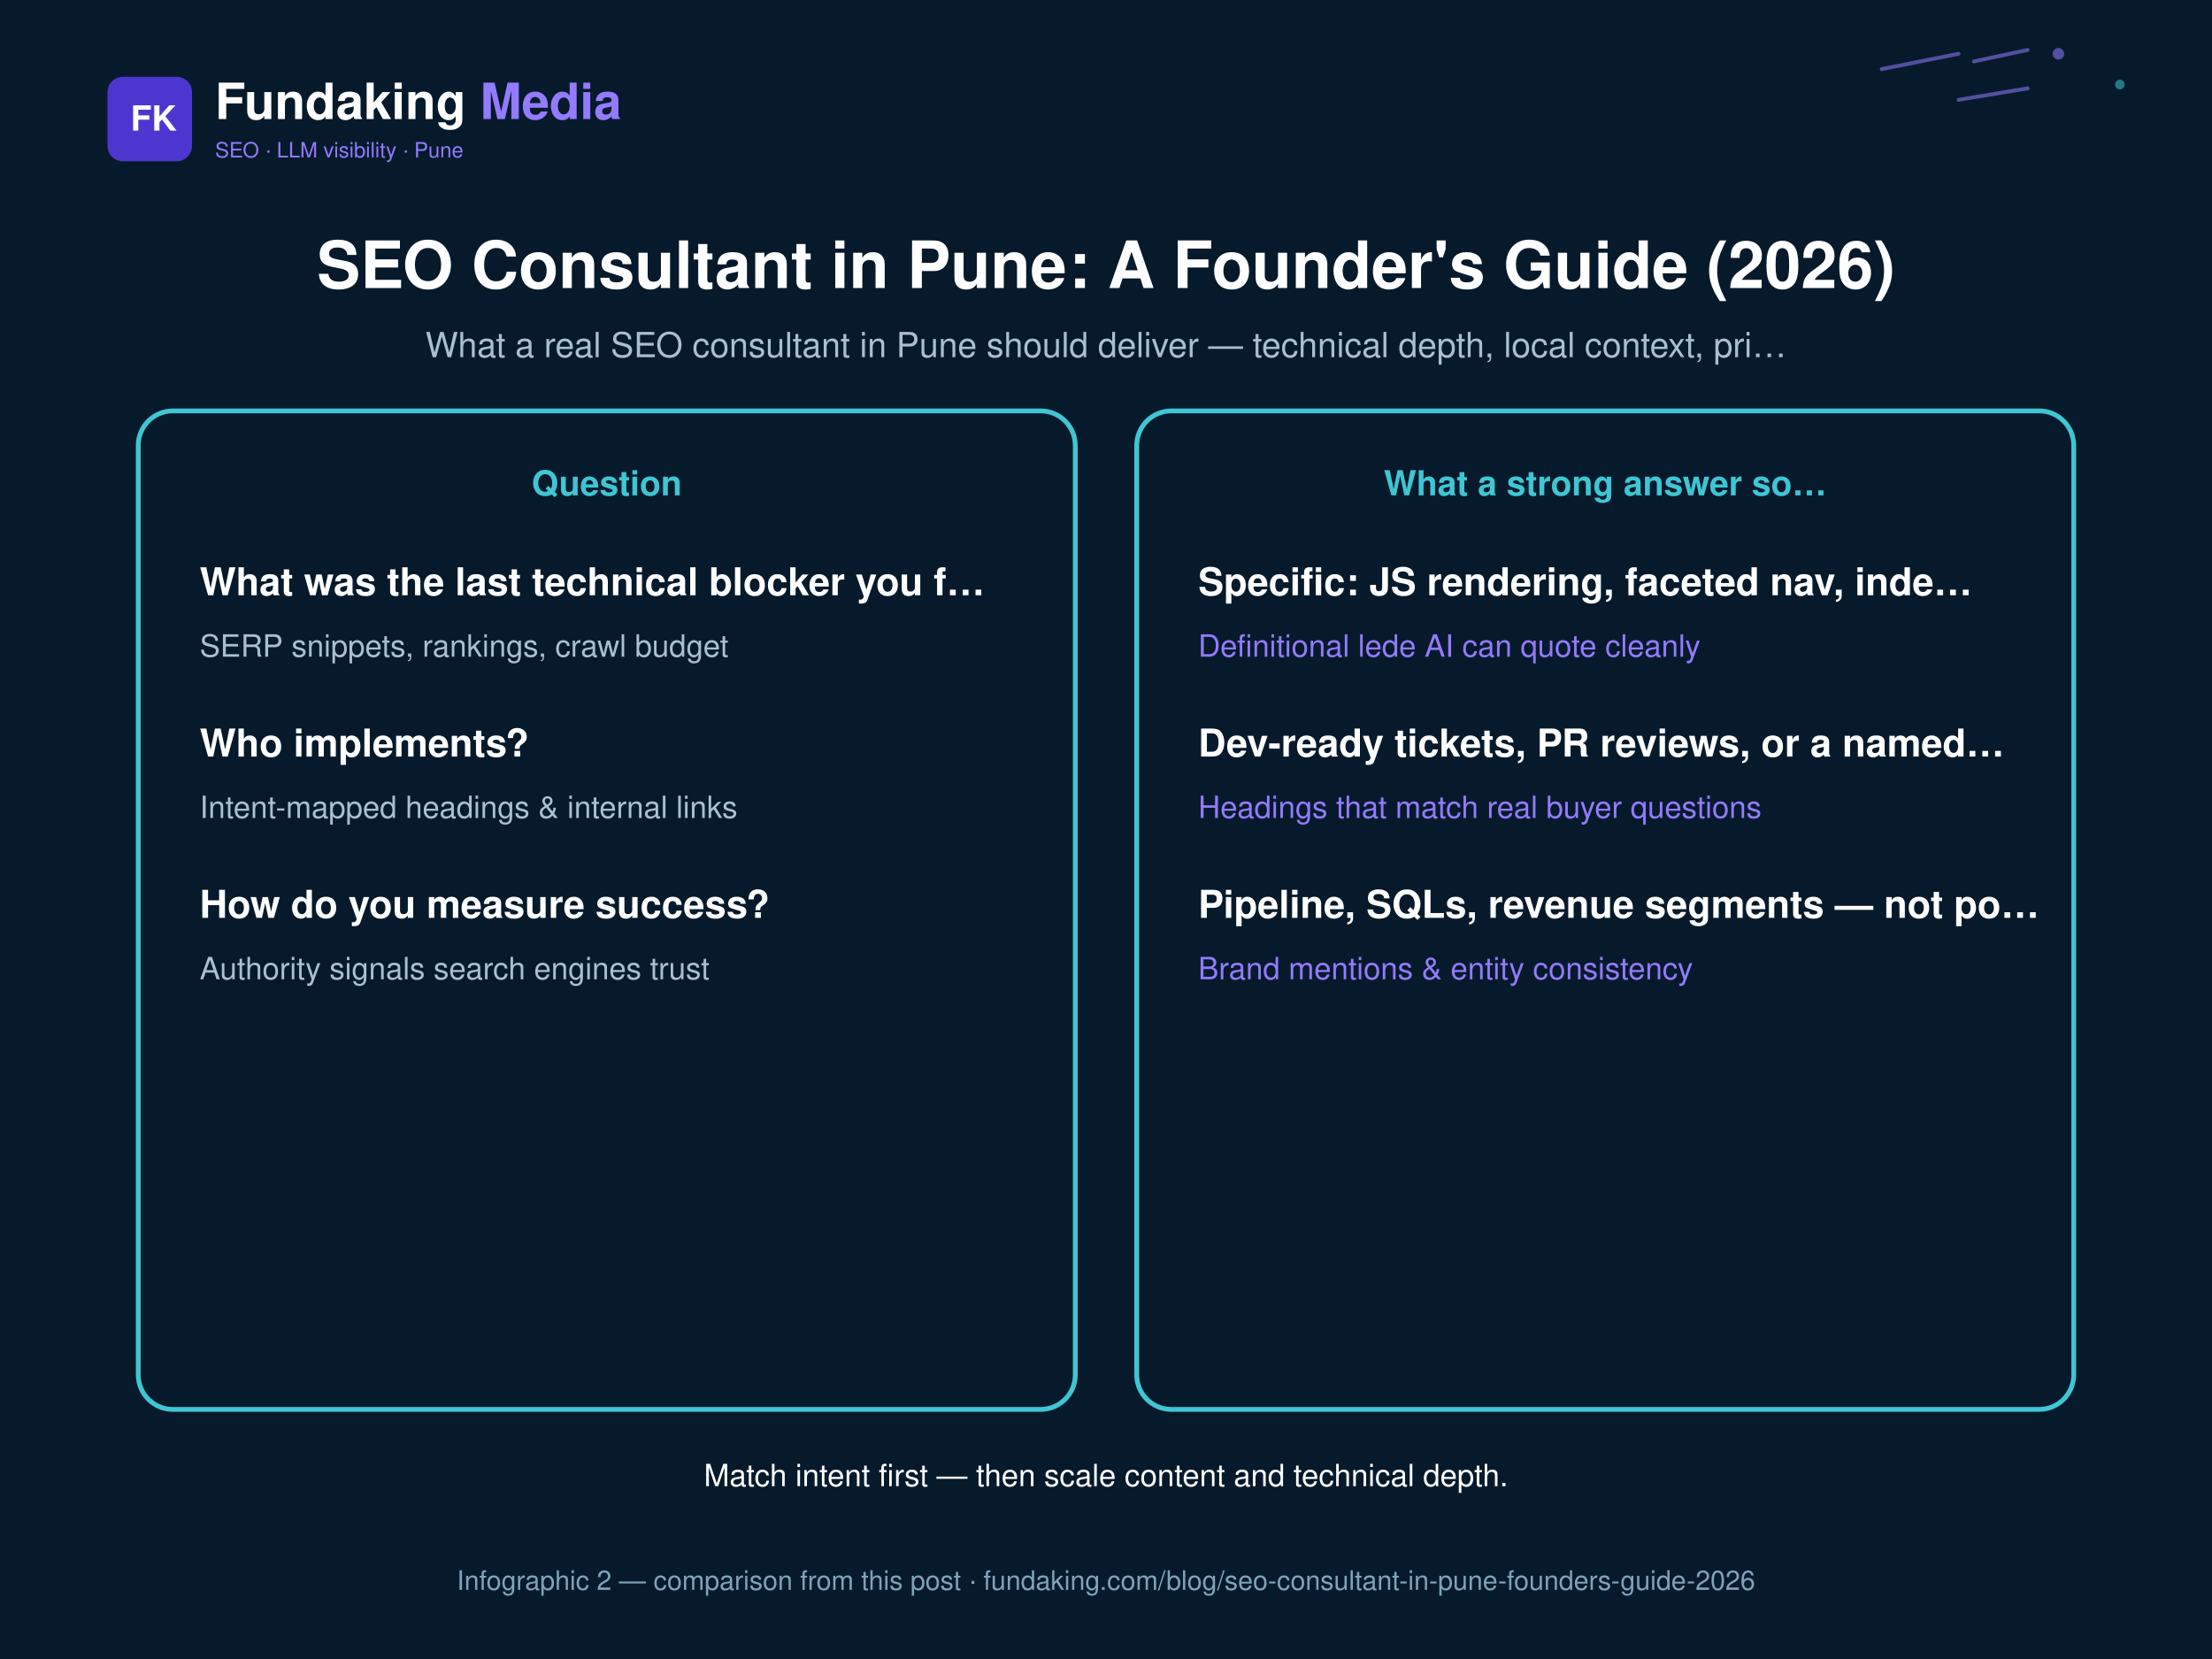
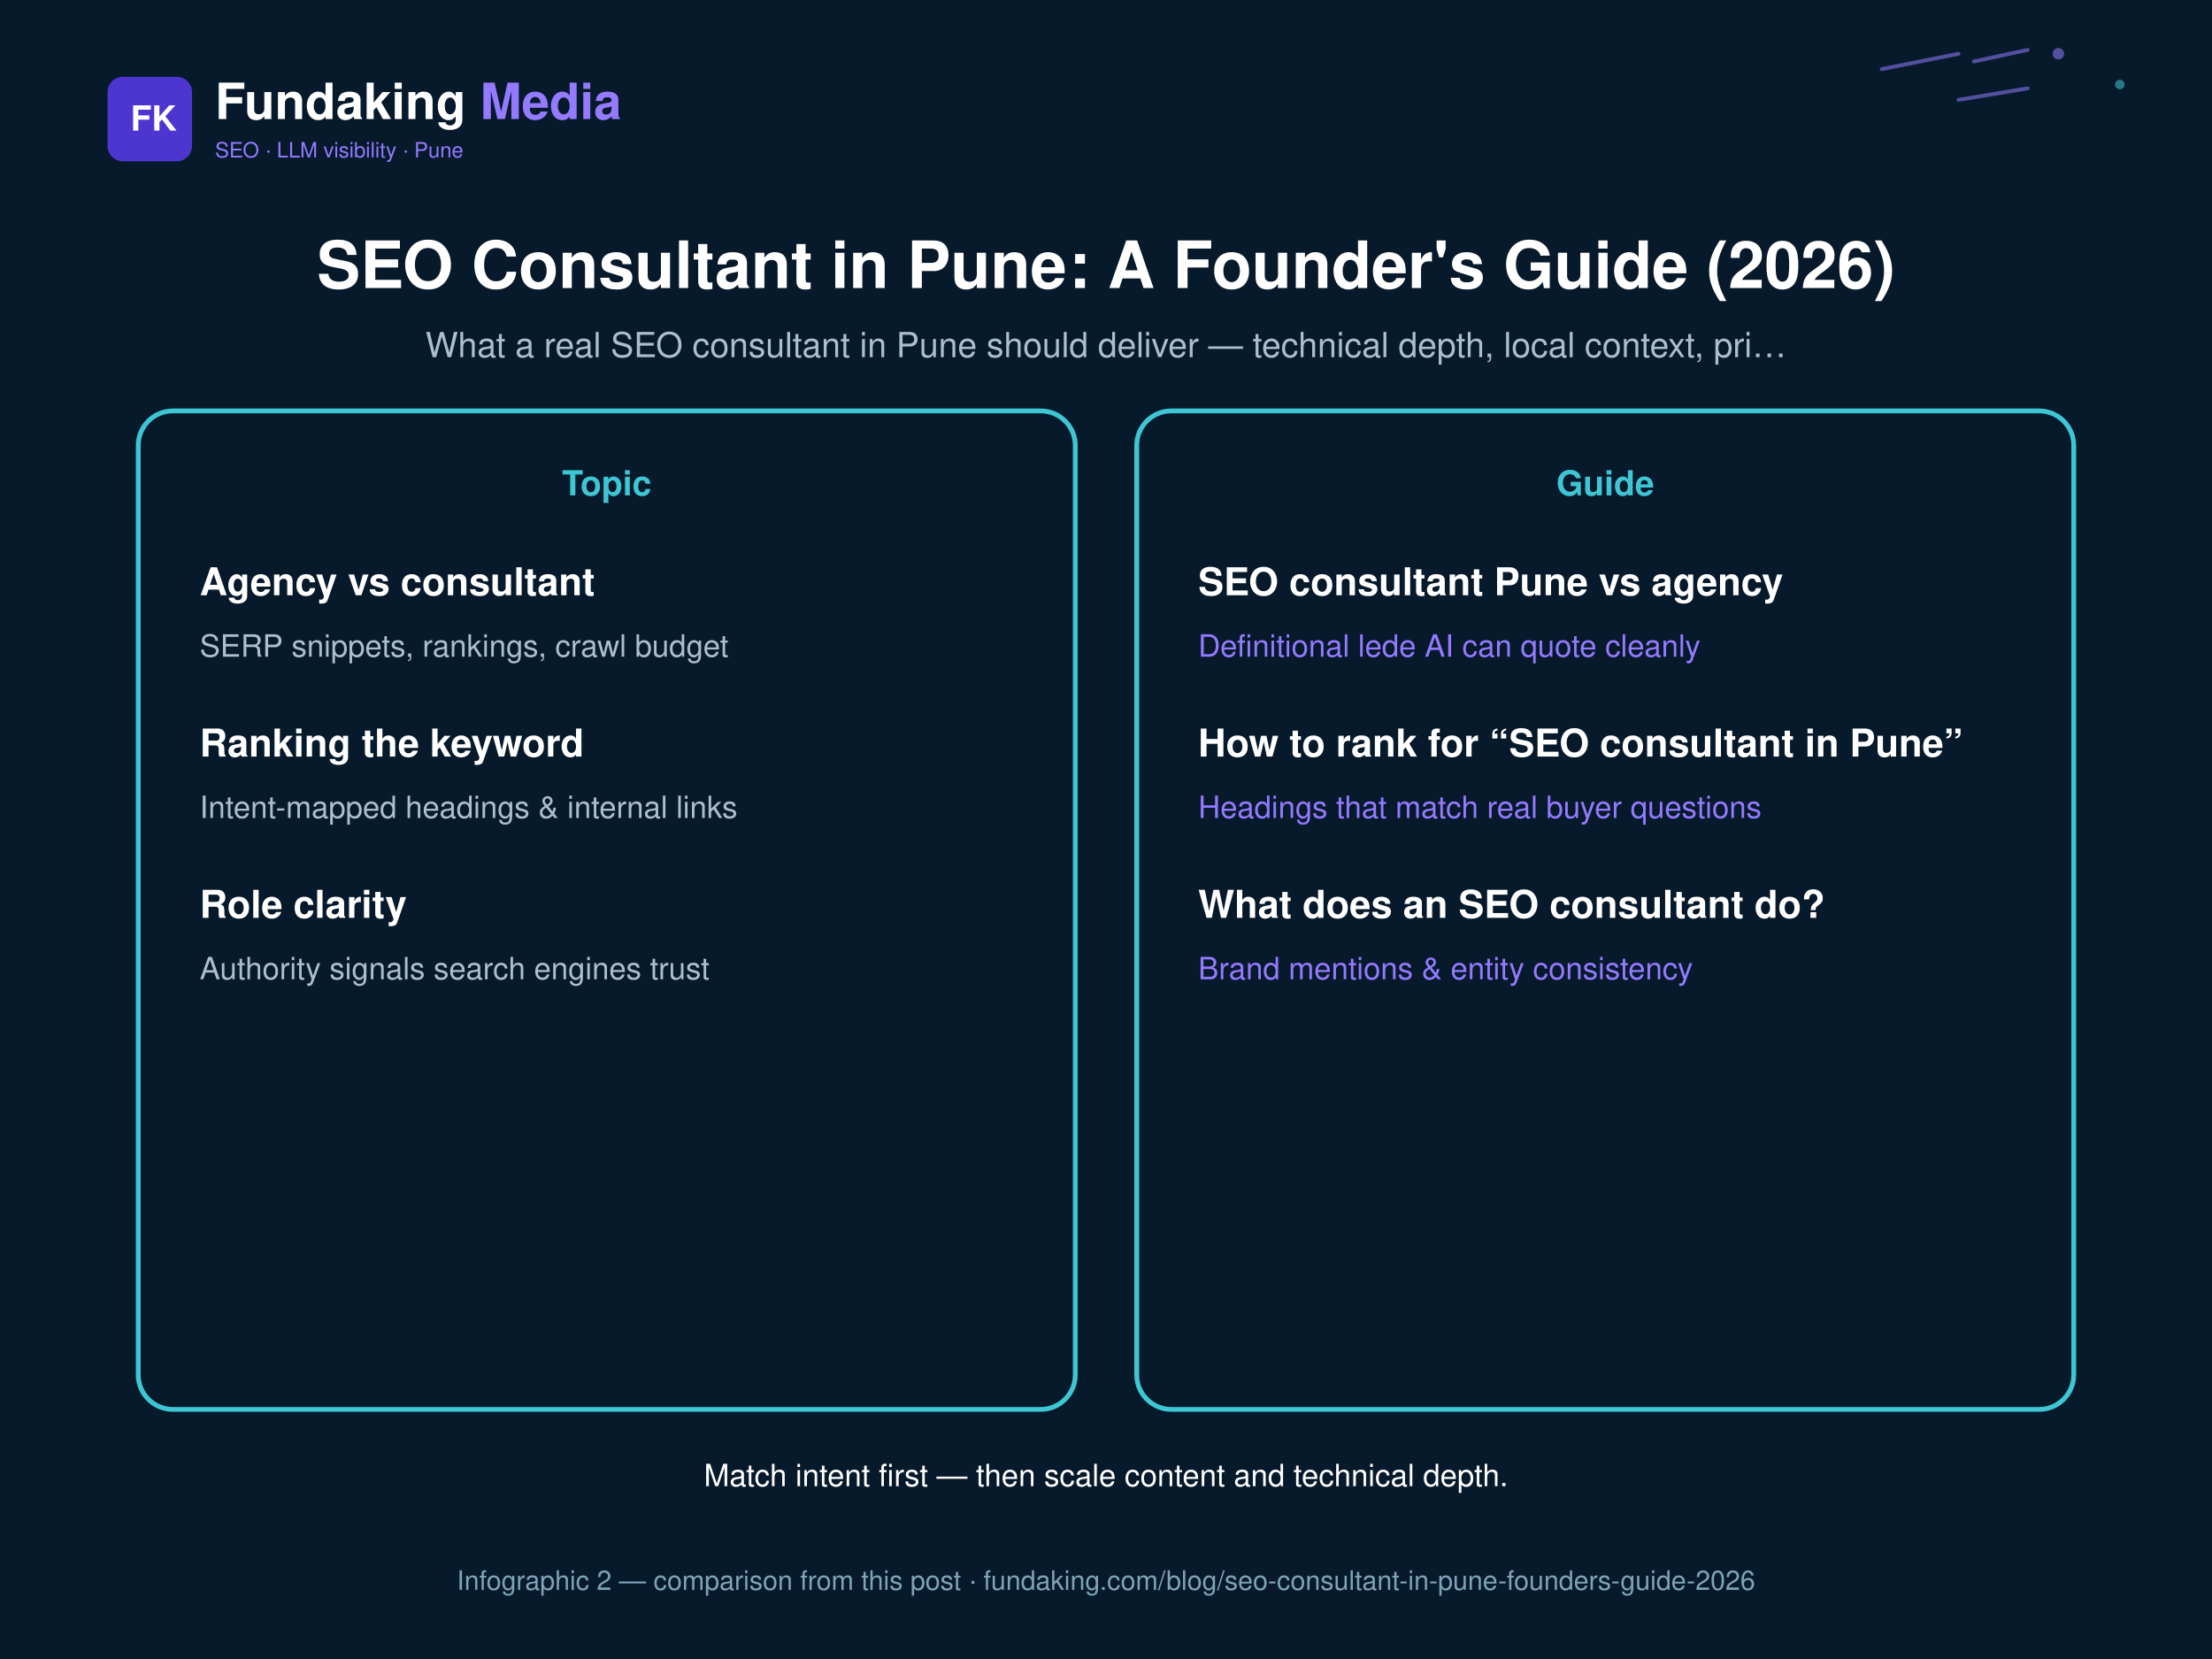
<svg xmlns="http://www.w3.org/2000/svg" viewBox="0 0 1152 864" width="1152" height="864" role="img">
  <rect width="1152" height="864" fill="#071A2B" />
  <g fill="none" stroke="#937AFF" stroke-width="2" opacity="0.55" stroke-linecap="round">
    <path d="M980 36 l40 -8 m8 4 l28 -6" />
    <path d="M1020 52 l36 -6" />
    <circle cx="1072" cy="28" r="3" fill="#937AFF" stroke="none" />
    <circle cx="1104" cy="44" r="2.5" fill="#3EC6D4" stroke="none" />
  </g>
  <rect x="56" y="40" width="44" height="44" rx="8" fill="#4D36D0" />
  <text x="68" y="68" fill="#FFFFFF" font-family="Segoe UI, Helvetica, Arial, sans-serif" font-size="18" font-weight="800">FK</text>
  <text x="112" y="62" fill="#FFFFFF" font-family="Segoe UI, Helvetica, Arial, sans-serif" font-size="26" font-weight="800">Fundaking <tspan fill="#937AFF">Media</tspan>
  </text>
  <text x="112" y="82" fill="#937AFF" font-family="Segoe UI, Helvetica, Arial, sans-serif" font-size="11">SEO · LLM visibility · Pune</text>
  <text x="576" y="150" text-anchor="middle" fill="#FFFFFF" font-family="Segoe UI, Helvetica, Arial, sans-serif" font-size="34" font-weight="800">SEO Consultant in Pune: A Founder's Guide (2026)</text>
  <text x="576" y="186" text-anchor="middle" fill="#A8C0D0" font-family="Segoe UI, Helvetica, Arial, sans-serif" font-size="18">What a real SEO consultant in Pune should deliver — technical depth, local context, pri…</text>
  <rect x="72" y="214" width="488" height="520" rx="18" fill="none" stroke="#3EC6D4" stroke-width="2.5" />
-   <text x="316" y="258" text-anchor="middle" fill="#3EC6D4" font-family="Segoe UI, Helvetica, Arial, sans-serif" font-size="18" font-weight="700">Question</text>
+   <text x="316" y="258" text-anchor="middle" fill="#3EC6D4" font-family="Segoe UI, Helvetica, Arial, sans-serif" font-size="18" font-weight="700">Topic</text>
  <g font-family="Segoe UI, Helvetica, Arial, sans-serif" fill="#FFFFFF">
-     <text x="104" y="310" font-size="20" font-weight="700">What was the last technical blocker you f…</text>
+     <text x="104" y="310" font-size="20" font-weight="700">Agency vs consultant</text>
    <text x="104" y="342" font-size="16" fill="#A8C0D0">SERP snippets, rankings, crawl budget</text>
-     <text x="104" y="394" font-size="20" font-weight="700">Who implements?</text>
+     <text x="104" y="394" font-size="20" font-weight="700">Ranking the keyword</text>
    <text x="104" y="426" font-size="16" fill="#A8C0D0">Intent-mapped headings &amp; internal links</text>
-     <text x="104" y="478" font-size="20" font-weight="700">How do you measure success?</text>
+     <text x="104" y="478" font-size="20" font-weight="700">Role clarity</text>
    <text x="104" y="510" font-size="16" fill="#A8C0D0">Authority signals search engines trust</text>
  </g>
  <rect x="592" y="214" width="488" height="520" rx="18" fill="none" stroke="#3EC6D4" stroke-width="2.5" />
-   <text x="836" y="258" text-anchor="middle" fill="#3EC6D4" font-family="Segoe UI, Helvetica, Arial, sans-serif" font-size="18" font-weight="700">What a strong answer so…</text>
+   <text x="836" y="258" text-anchor="middle" fill="#3EC6D4" font-family="Segoe UI, Helvetica, Arial, sans-serif" font-size="18" font-weight="700">Guide</text>
  <g font-family="Segoe UI, Helvetica, Arial, sans-serif" fill="#FFFFFF">
-     <text x="624" y="310" font-size="20" font-weight="700">Specific: JS rendering, faceted nav, inde…</text>
+     <text x="624" y="310" font-size="20" font-weight="700">SEO consultant Pune vs agency</text>
    <text x="624" y="342" font-size="16" fill="#937AFF">Definitional lede AI can quote cleanly</text>
-     <text x="624" y="394" font-size="20" font-weight="700">Dev-ready tickets, PR reviews, or a named…</text>
+     <text x="624" y="394" font-size="20" font-weight="700">How to rank for “SEO consultant in Pune”</text>
    <text x="624" y="426" font-size="16" fill="#937AFF">Headings that match real buyer questions</text>
-     <text x="624" y="478" font-size="20" font-weight="700">Pipeline, SQLs, revenue segments — not po…</text>
+     <text x="624" y="478" font-size="20" font-weight="700">What does an SEO consultant do?</text>
    <text x="624" y="510" font-size="16" fill="#937AFF">Brand mentions &amp; entity consistency</text>
  </g>
  <text x="576" y="774" text-anchor="middle" fill="#FFFFFF" font-family="Segoe UI, Helvetica, Arial, sans-serif" font-size="16">Match intent first — then scale content and technical depth.</text>
  <text x="576" y="828" text-anchor="middle" fill="#7FA3B8" font-family="Segoe UI, Helvetica, Arial, sans-serif" font-size="14">Infographic 2 — comparison from this post · fundaking.com/blog/seo-consultant-in-pune-founders-guide-2026</text>
</svg>
